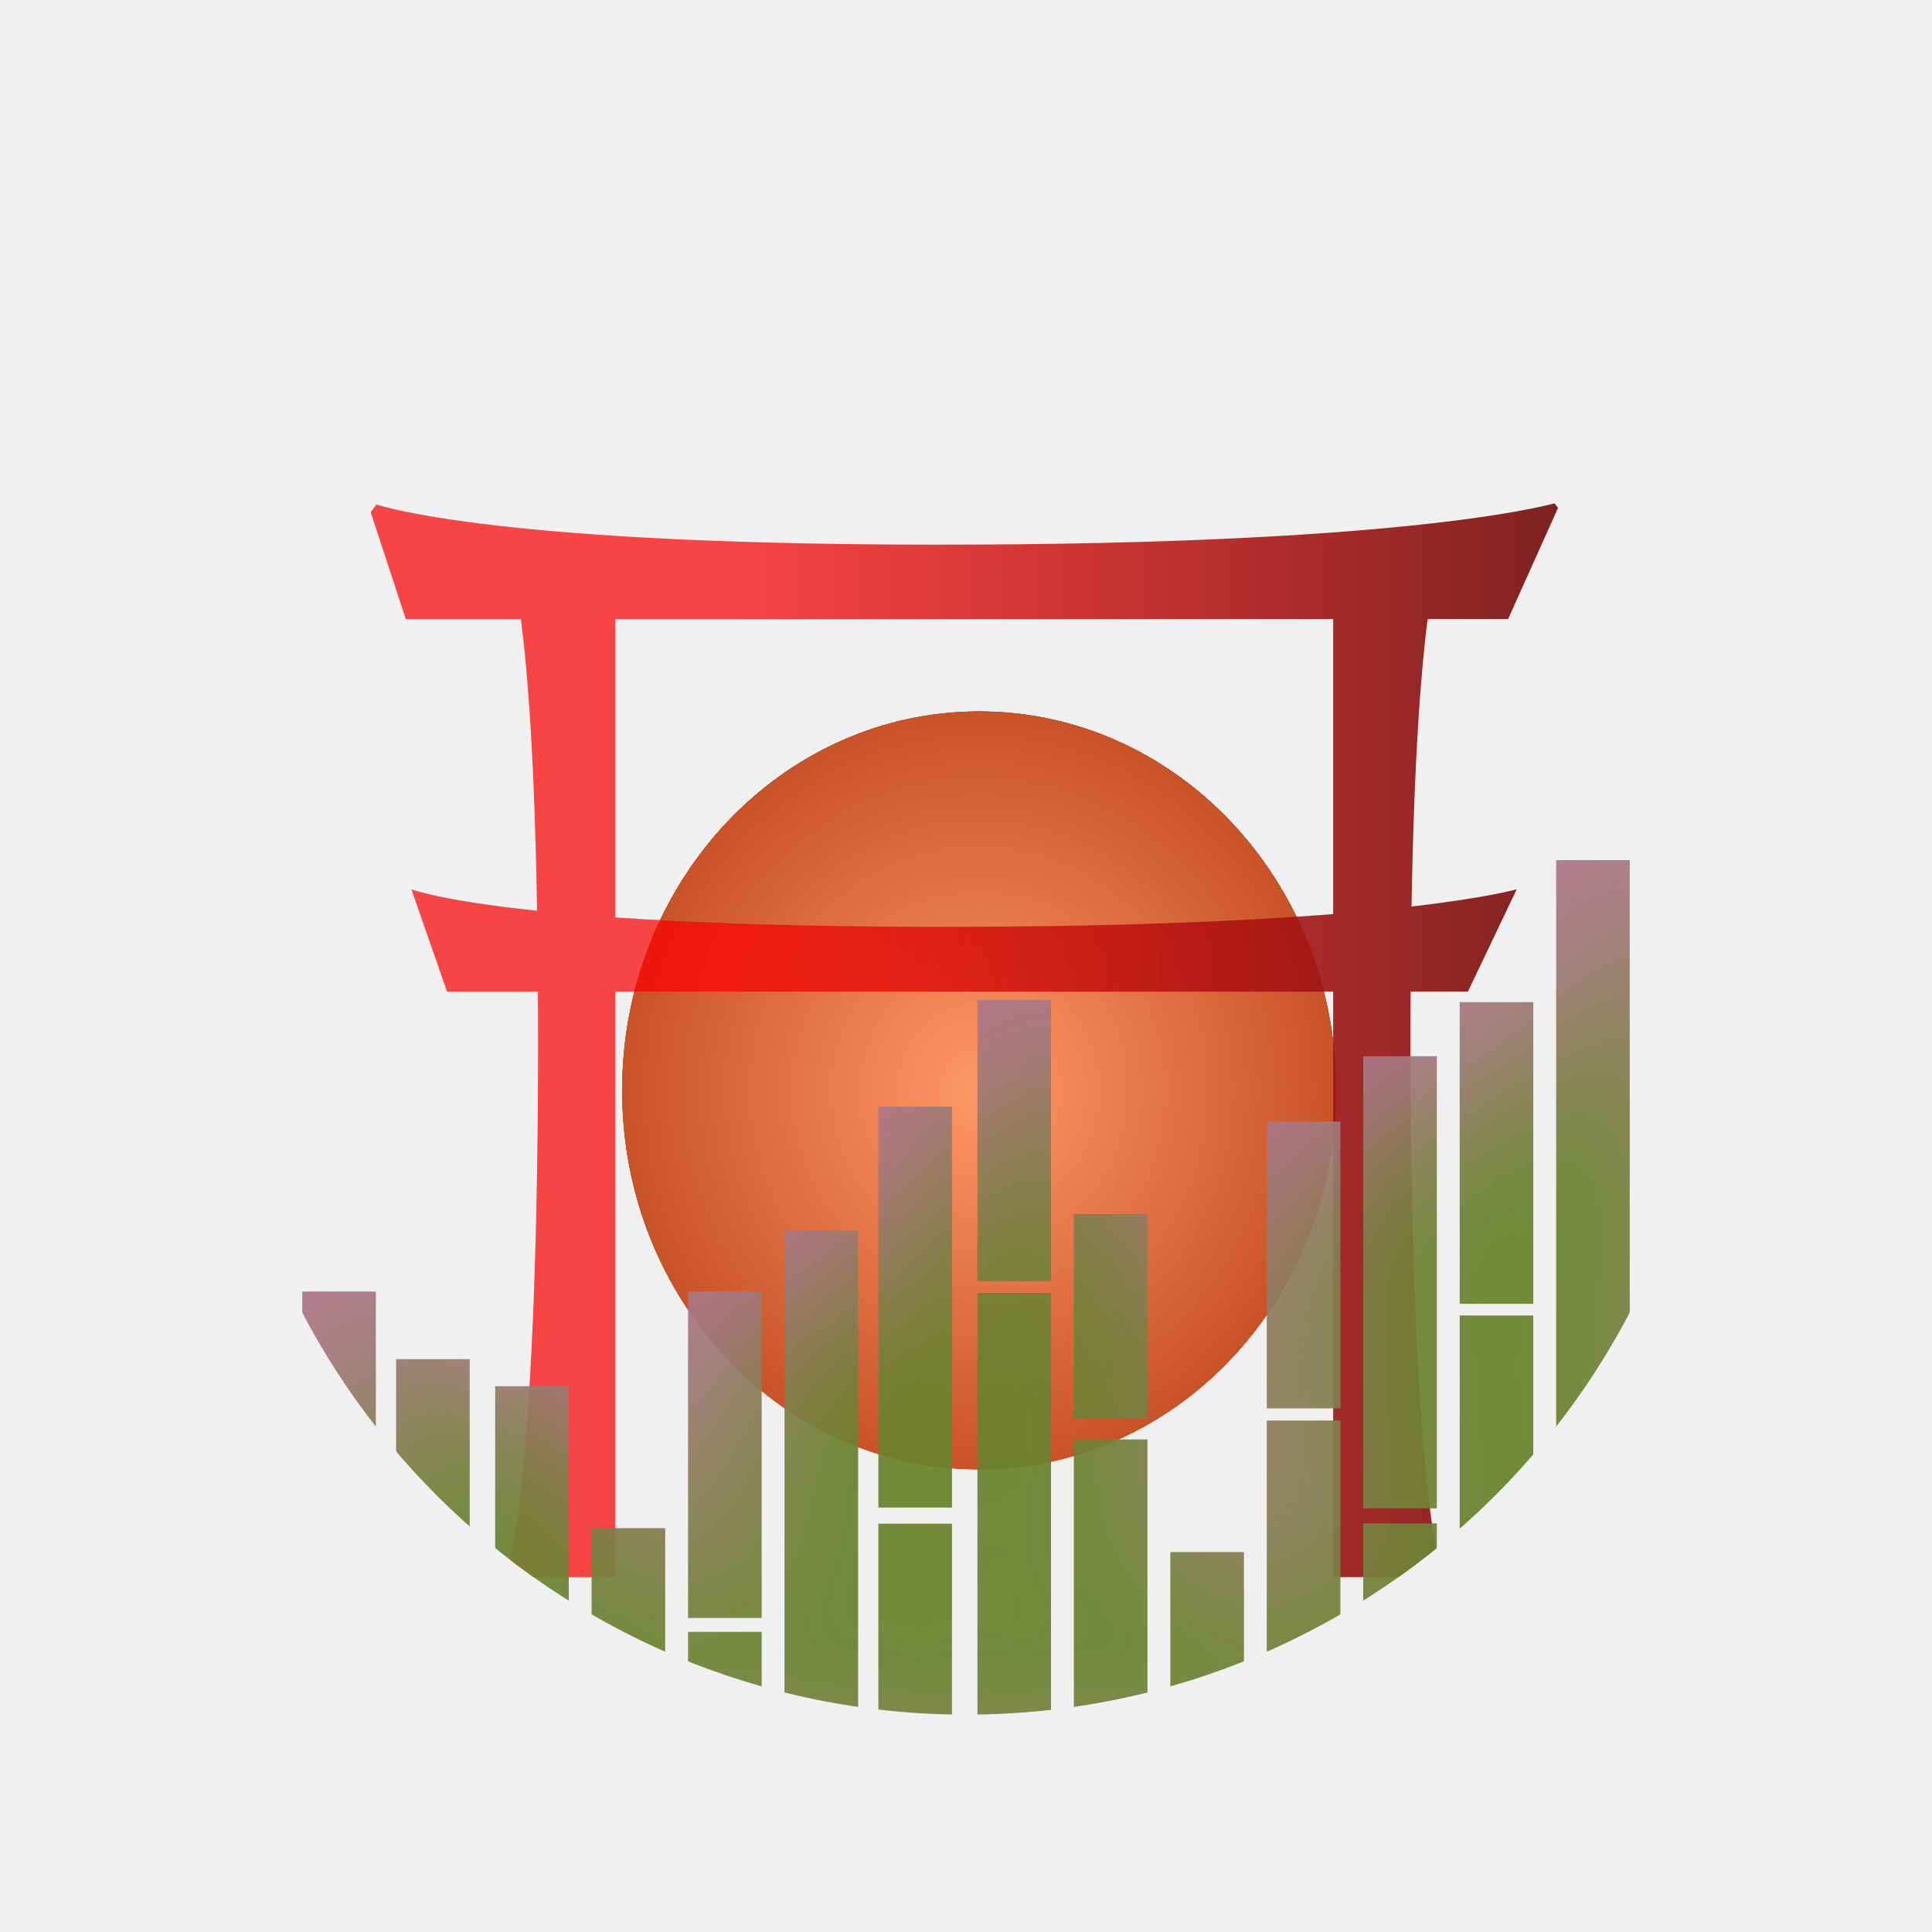
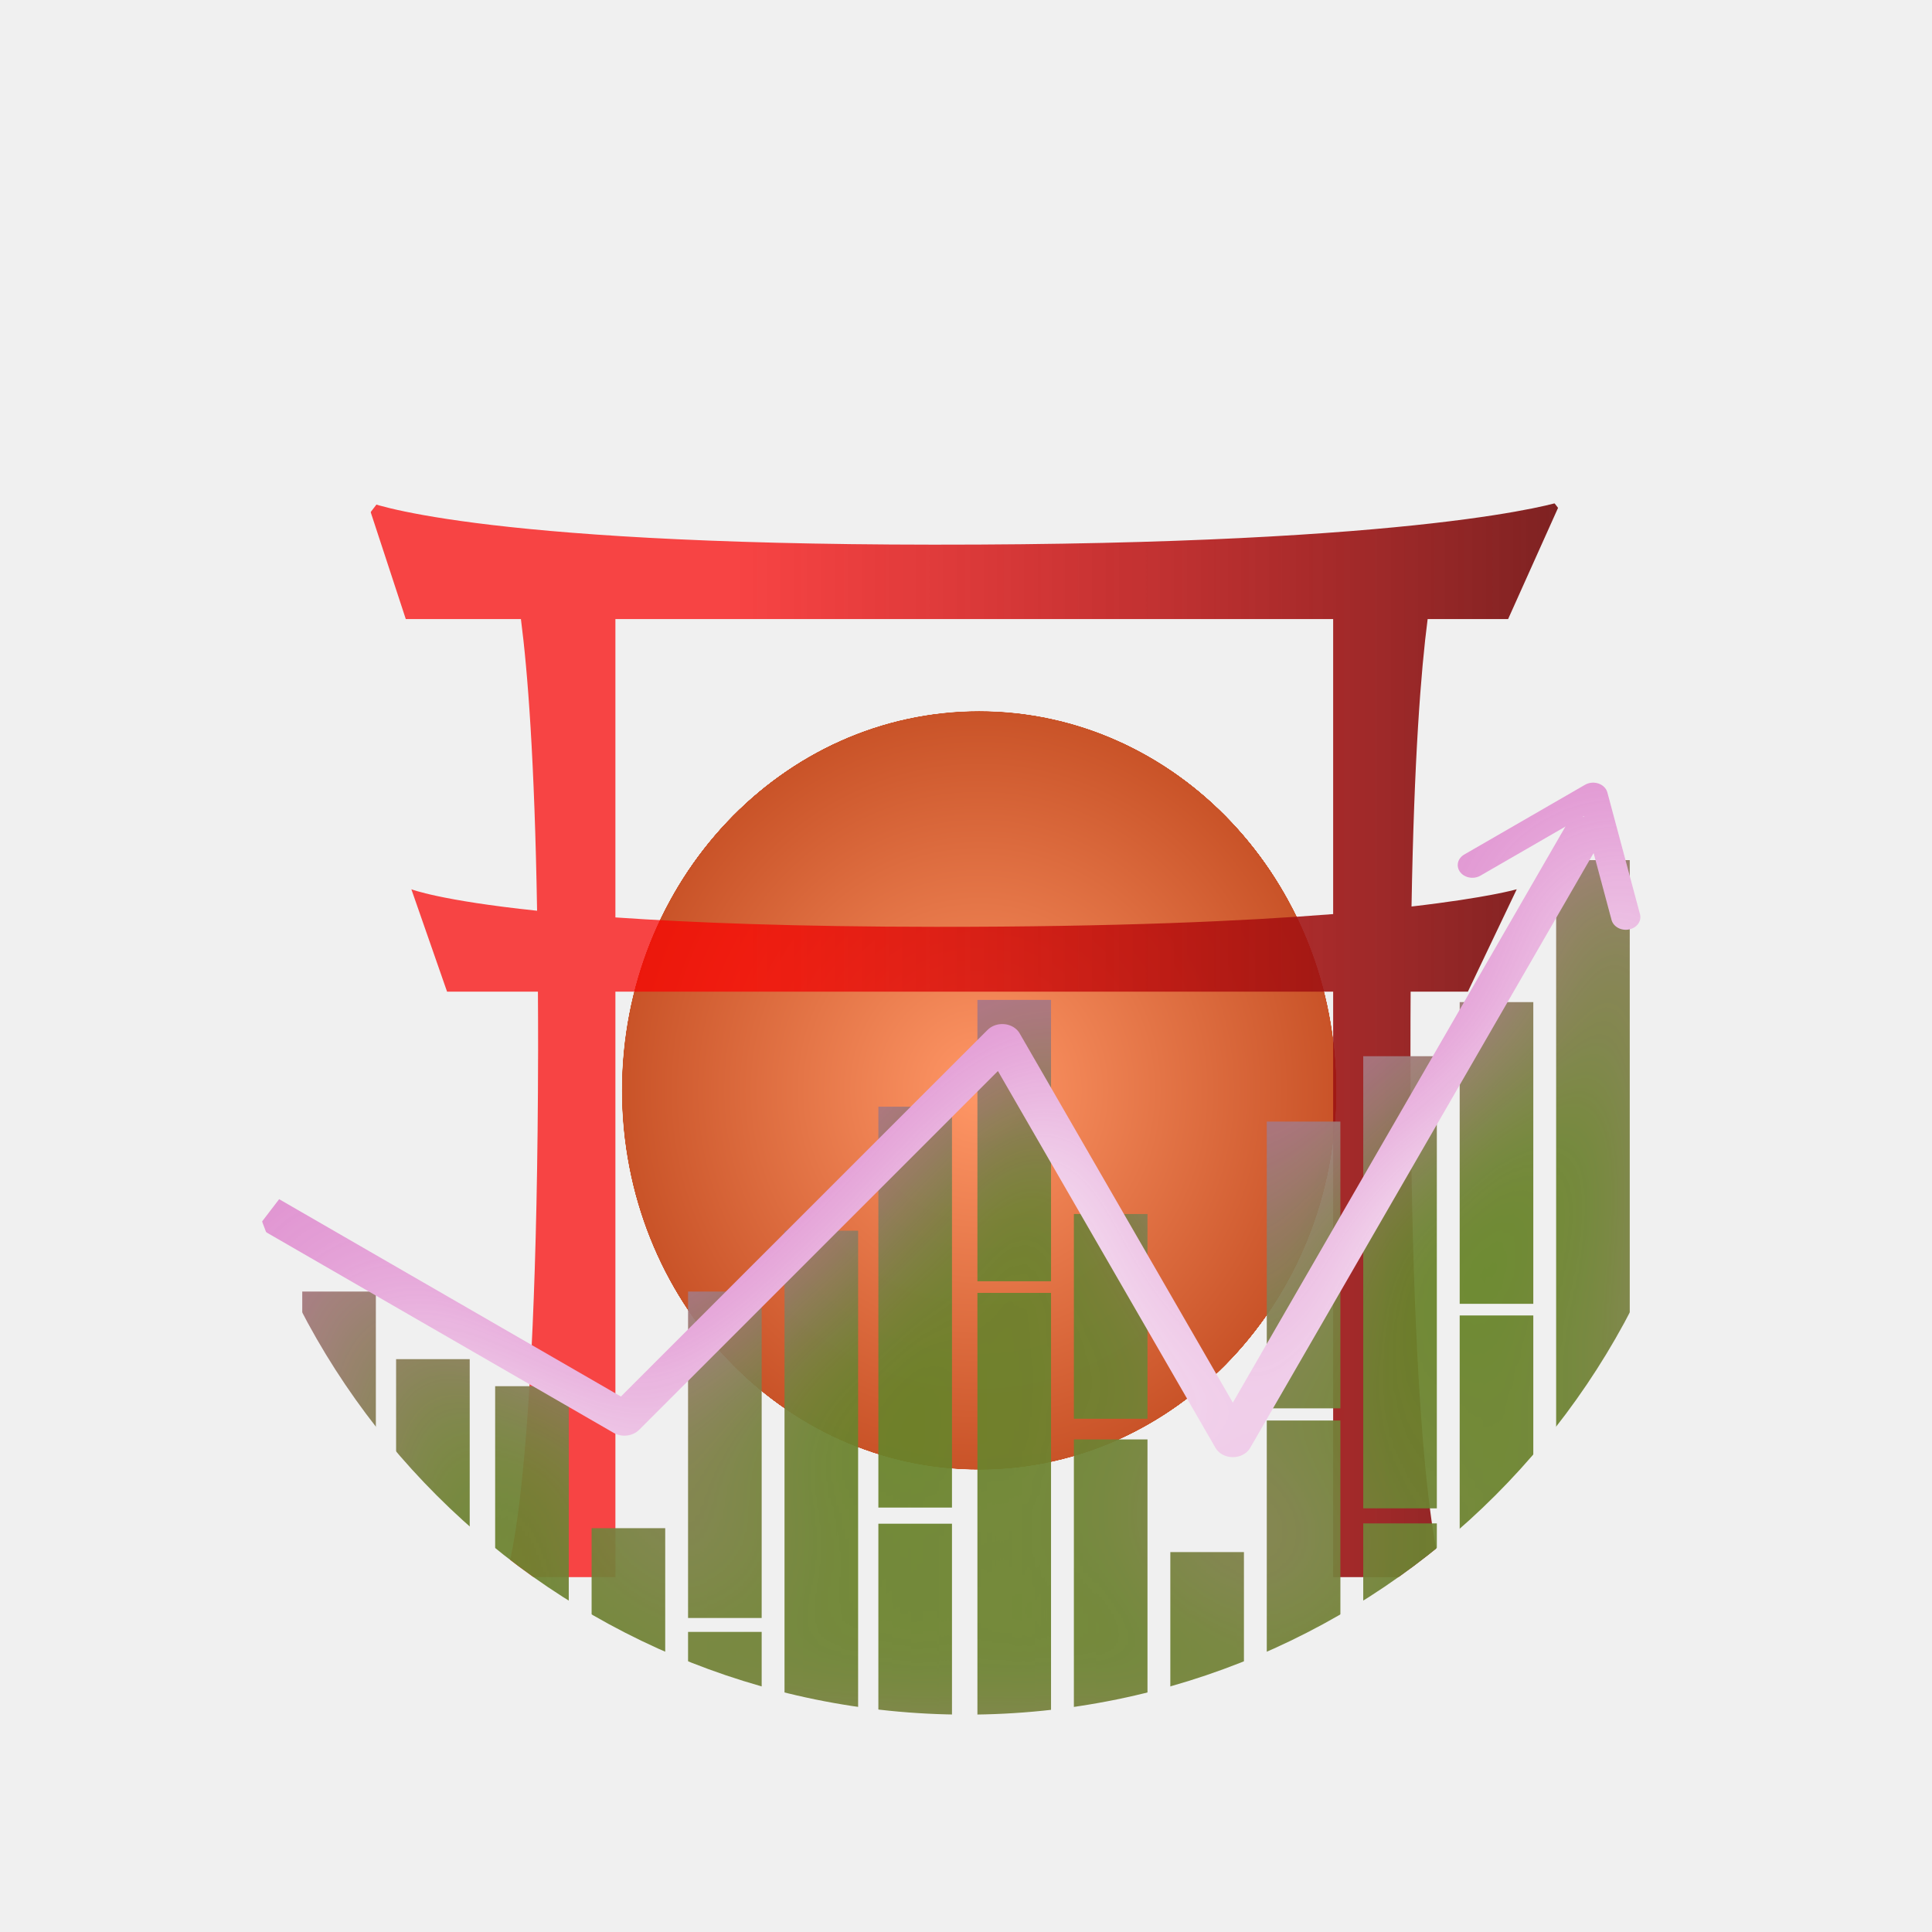
<svg xmlns="http://www.w3.org/2000/svg" xmlns:xlink="http://www.w3.org/1999/xlink" width="800" height="800" viewBox="0 0 211.667 211.667" version="1.1" id="svg1">
  <defs id="defs1">
    <linearGradient id="linearGradient40">
      <stop style="stop-color:#ff9766;stop-opacity:1;" offset="0" id="stop41" />
      <stop style="stop-color:#c95328;stop-opacity:1;" offset="1" id="stop42" />
    </linearGradient>
    <linearGradient id="linearGradient21">
      <stop style="stop-color:#fa0000;stop-opacity:0.718;" offset="0.307" id="stop21" />
      <stop style="stop-color:#791919;stop-opacity:0.957;" offset="1" id="stop22" />
    </linearGradient>
    <linearGradient xlink:href="#linearGradient21" id="linearGradient22" x1="21.921" y1="104.795" x2="189.746" y2="104.795" gradientUnits="userSpaceOnUse" gradientTransform="matrix(1.073497,0,0,1.073497,-17.80255,-18.55212)" />
    <radialGradient xlink:href="#linearGradient40" id="radialGradient42" cx="105.833" cy="105.833" fx="105.833" fy="105.833" r="92.258" gradientUnits="userSpaceOnUse" gradientTransform="matrix(0.7357549,0,0,0.7357549,30.20514,23.09018)" />
    <filter style="color-interpolation-filters:sRGB;" id="filter2" x="-123.392" y="-123.392" width="247.785" height="247.785">
      <feComposite in="flood" in2="SourceGraphic" operator="in" result="composite" id="feComposite2" />
      <feBlend in="blur" in2="composite" mode="normal" id="feBlend2" />
    </filter>
-     <filter style="color-interpolation-filters:sRGB;" id="filter30" x="-0.151" y="-0.201" width="1.342" height="1.458">
+     <filter style="color-interpolation-filters:sRGB;" id="filter30" x="-0.169" y="-0.201" width="1.365" height="1.44">
      <feFlood result="flood" in="SourceGraphic" flood-opacity="0.745" flood-color="rgb(213,110,193)" id="feFlood29" />
      <feGaussianBlur result="blur" in="SourceGraphic" stdDeviation="11.6" id="feGaussianBlur29" />
      <feOffset result="offset" in="blur" dx="7.2" dy="7.8" id="feOffset29" />
      <feComposite result="comp1" operator="out" in="flood" in2="offset" id="feComposite29" />
      <feComposite result="comp2" operator="atop" in="comp1" in2="SourceGraphic" id="feComposite30" />
    </filter>
    <mask maskUnits="userSpaceOnUse" id="mask1">
      <ellipse style="fill:#ffffff;fill-opacity:1;stroke-width:4.296;stroke-linecap:square;stroke-linejoin:round;stroke-opacity:0.562;paint-order:stroke fill markers" id="circle1" cx="103.293" cy="67.951" rx="103.779" ry="119.473" />
    </mask>
    <mask maskUnits="userSpaceOnUse" id="mask2">
      <ellipse style="fill:#ffffff;fill-opacity:1;stroke-width:3.229;stroke-linecap:square;stroke-linejoin:round;stroke-opacity:0.562;paint-order:stroke fill markers" id="circle2" cx="108.203" cy="97.632" rx="86.242" ry="81.244" />
    </mask>
  </defs>
  <g id="g2" transform="matrix(0.7972661,0,0,0.7972661,21.45599,21.456)">
    <g id="g1" transform="matrix(1.192856,0,0,1.266242,-23.23776,-17.79191)" mask="url(#mask2)">
      <g id="layer3" style="display:inline;filter:url(#filter2)" transform="matrix(0.6063303,0,0,0.6063303,44.19036,49.91838)">
        <circle style="fill:url(#radialGradient42);fill-rule:nonzero;stroke-width:2.92;stroke-linecap:square;stroke-linejoin:round;stroke-opacity:0.562;paint-order:stroke fill markers;filter:url(#filter2)" id="path22" cx="108.073" cy="100.958" r="67.88" />
      </g>
      <g id="layer2" style="display:inline" transform="matrix(0.7632609,0,0,0.7632609,34.85177,33.89024)">
        <path id="rect2" style="fill:url(#linearGradient22);stroke-width:4.26;stroke-linecap:square;stroke-linejoin:round;stroke-opacity:0.562;paint-order:stroke fill markers" d="m 5.729,17.48 5.819,16.702 h 17.378 c 1.021,7.405 2.063,20.056 2.441,41.474 C 16.722,74.206 12.392,72.604 12.392,72.604 l 5.388,14.558 h 13.713 c 0.015,2.717 0.032,5.419 0.026,8.372 -0.12,64.85 -4.941,74.875 -4.941,74.875 h 16.609 V 87.162 H 151.519 v 83.247 h 16.609 c 0,0 -4.821,-10.025 -4.941,-74.875 -0.005,-2.954 0.011,-5.655 0.026,-8.372 h 8.641 l 7.373,-14.558 c 0,0 -4.355,1.194 -15.88,2.45 0.387,-21.069 1.421,-33.534 2.433,-40.873 h 12.147 l 7.962,-16.702 c 0,0 -19.895,6.17 -94.713,6.125 C 20.972,23.562 5.729,17.48 5.729,17.48 Z M 43.187,34.181 H 151.519 v 41.95 c -13.487,1.003 -32.77,1.827 -60,1.811 -21.055,-0.012 -36.705,-0.579 -48.333,-1.337 z" />
      </g>
    </g>
    <g id="layer4" style="display:inline;opacity:1;filter:url(#filter30)" transform="matrix(0.9912821,0,0,0.8610695,3.440474,47.3227)" mask="url(#mask1)">
      <path id="rect63" style="fill:#4a8901;fill-opacity:0.933;stroke-width:1.85;stroke-linecap:square;stroke-linejoin:round;stroke-opacity:0.562;paint-order:stroke fill markers" d="m 171.732,73.719 h 10.204 v 48.143 h -10.204 z M 118.248,107.532 h 10.204 v 32.675 h -10.204 z m 40.113,-25.18 h 10.204 v 72.15 h -10.204 z m -13.371,10.432 h 10.204 V 138.545 H 144.99 Z M 104.877,73.36 h 10.204 V 118.265 H 104.877 Z M 91.146,90.408 H 101.35 V 154.378 H 91.146 Z M 64.764,174.22 h 10.204 v 15.409 H 64.764 Z m -40.473,6.835 h 10.204 v 8.215 H 24.292 Z M 104.877,120.122 h 10.204 v 69.366 h -10.204 z m 80.226,-69.065 h 10.204 V 189.488 h -10.204 z m -13.371,72.662 h 10.204 v 65.769 h -10.204 z m -13.371,33.187 h 10.204 v 32.581 h -10.204 z m -13.371,-16.417 h 10.204 v 48.998 h -10.204 z m -13.371,20.999 h 10.204 v 27.999 h -10.204 z m -13.371,-17.986 h 10.204 v 45.985 H 118.248 Z M 11.28,119.904 h 10.204 v 69.366 H 11.28 Z m 79.866,37.05 h 10.204 v 32.315 H 91.146 Z M 78.135,110.192 h 10.204 v 79.078 H 78.135 Z m -13.371,9.712 h 10.204 v 52.1 H 64.764 Z m -13.371,37.77 h 10.204 v 31.596 H 51.393 Z M 38.022,135.012 h 10.204 v 54.258 H 38.022 Z m -13.731,-4.317 h 10.204 v 47.783 H 24.292 Z" />
+       <path style="display:inline;opacity:1;fill:none;stroke-width:5.388;stroke-linecap:square;stroke-linejoin:round;stroke-opacity:1;paint-order:stroke fill markers;stroke:#fefefe" d="M 8.829,108.899 55.941,140.212 108.323,79.909 140.285,143.639 188.728,47.045" id="path1" transform="translate(-8.4458812e-8)" />
+       <path style="fill:none;stroke:#fefefe;stroke-width:4.049;stroke-linecap:round;stroke-linejoin:round;paint-order:stroke fill markers" d="m 173.486,51.846 16.747,-11.131 4.523,19.431" id="path2" />
    </g>
    <g id="layer1" style="display:inline;fill:none" />
  </g>
</svg>
